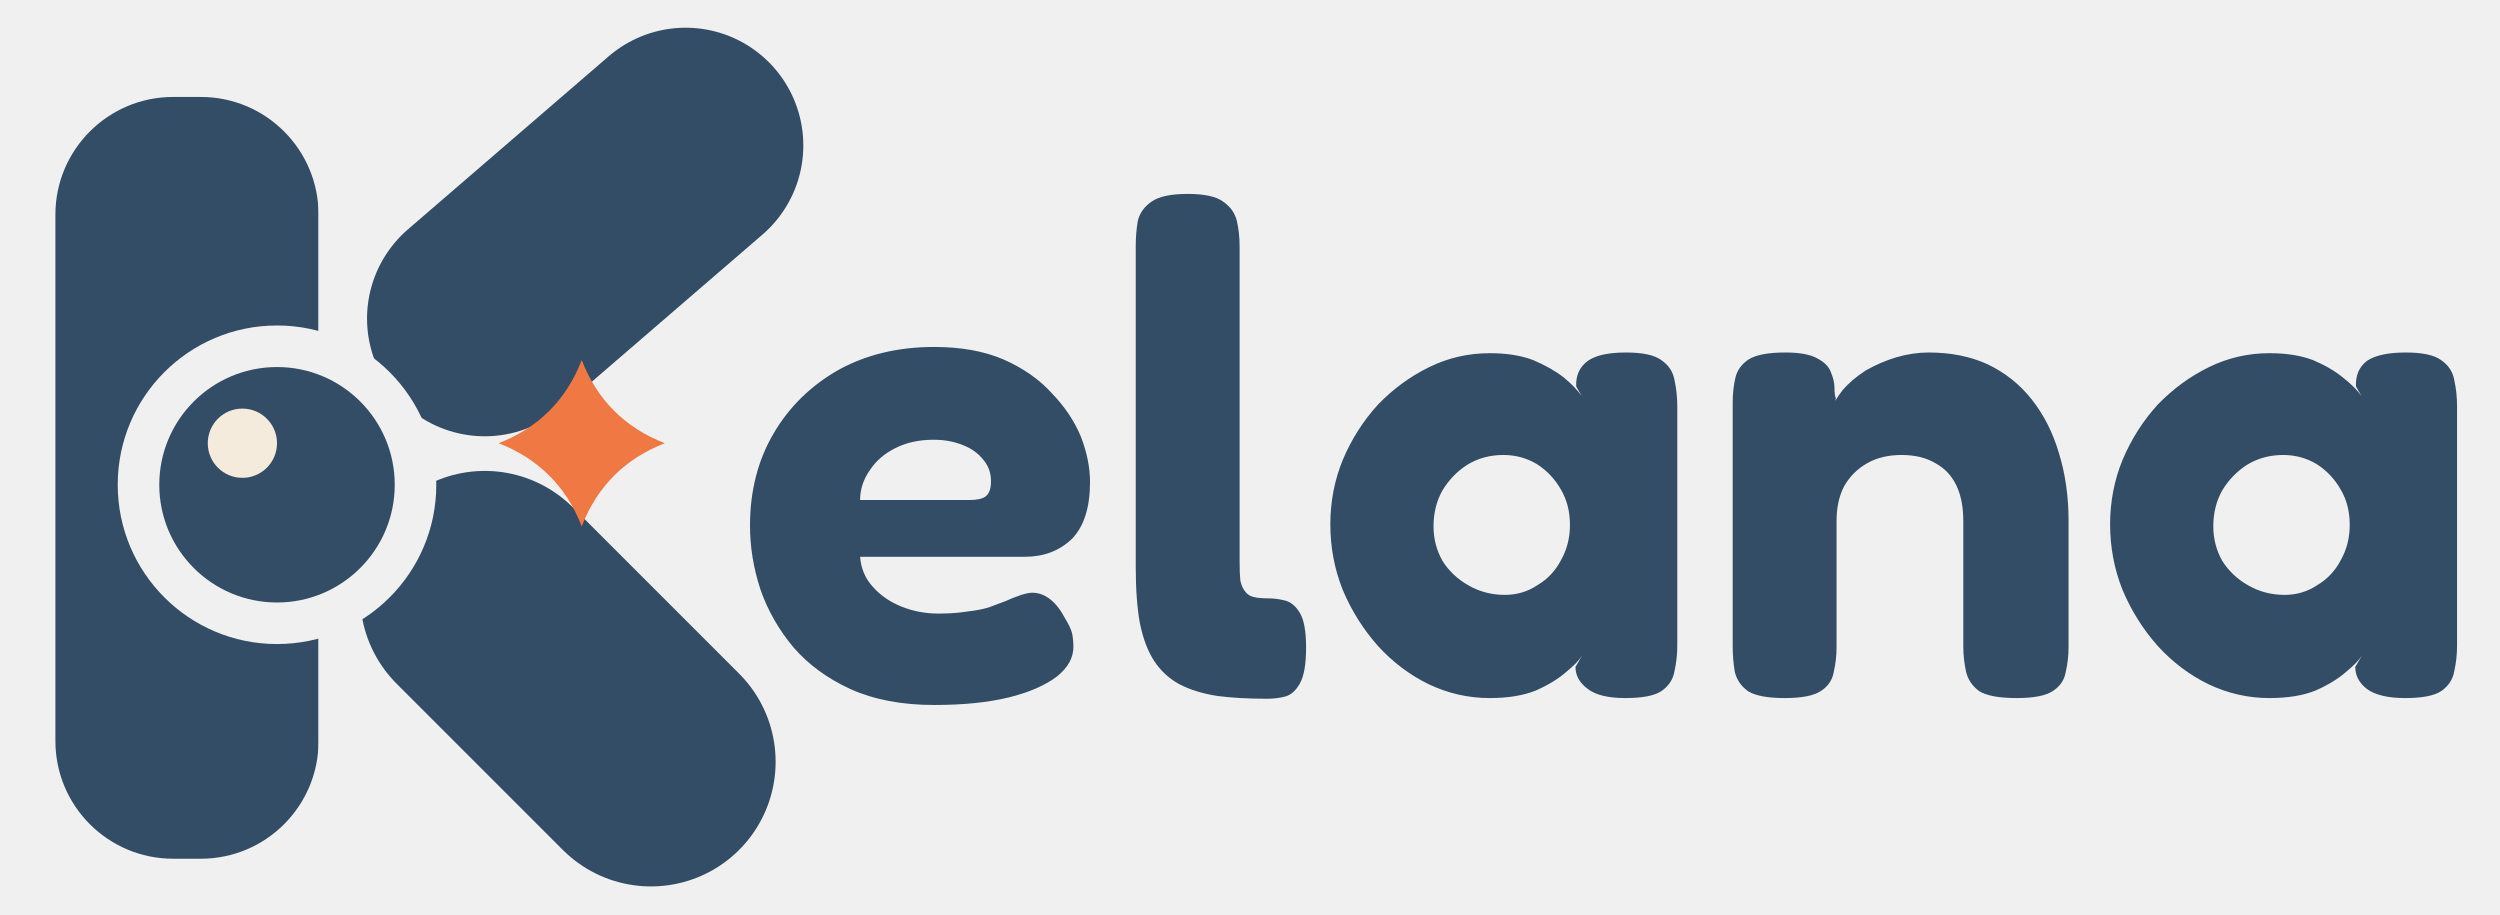
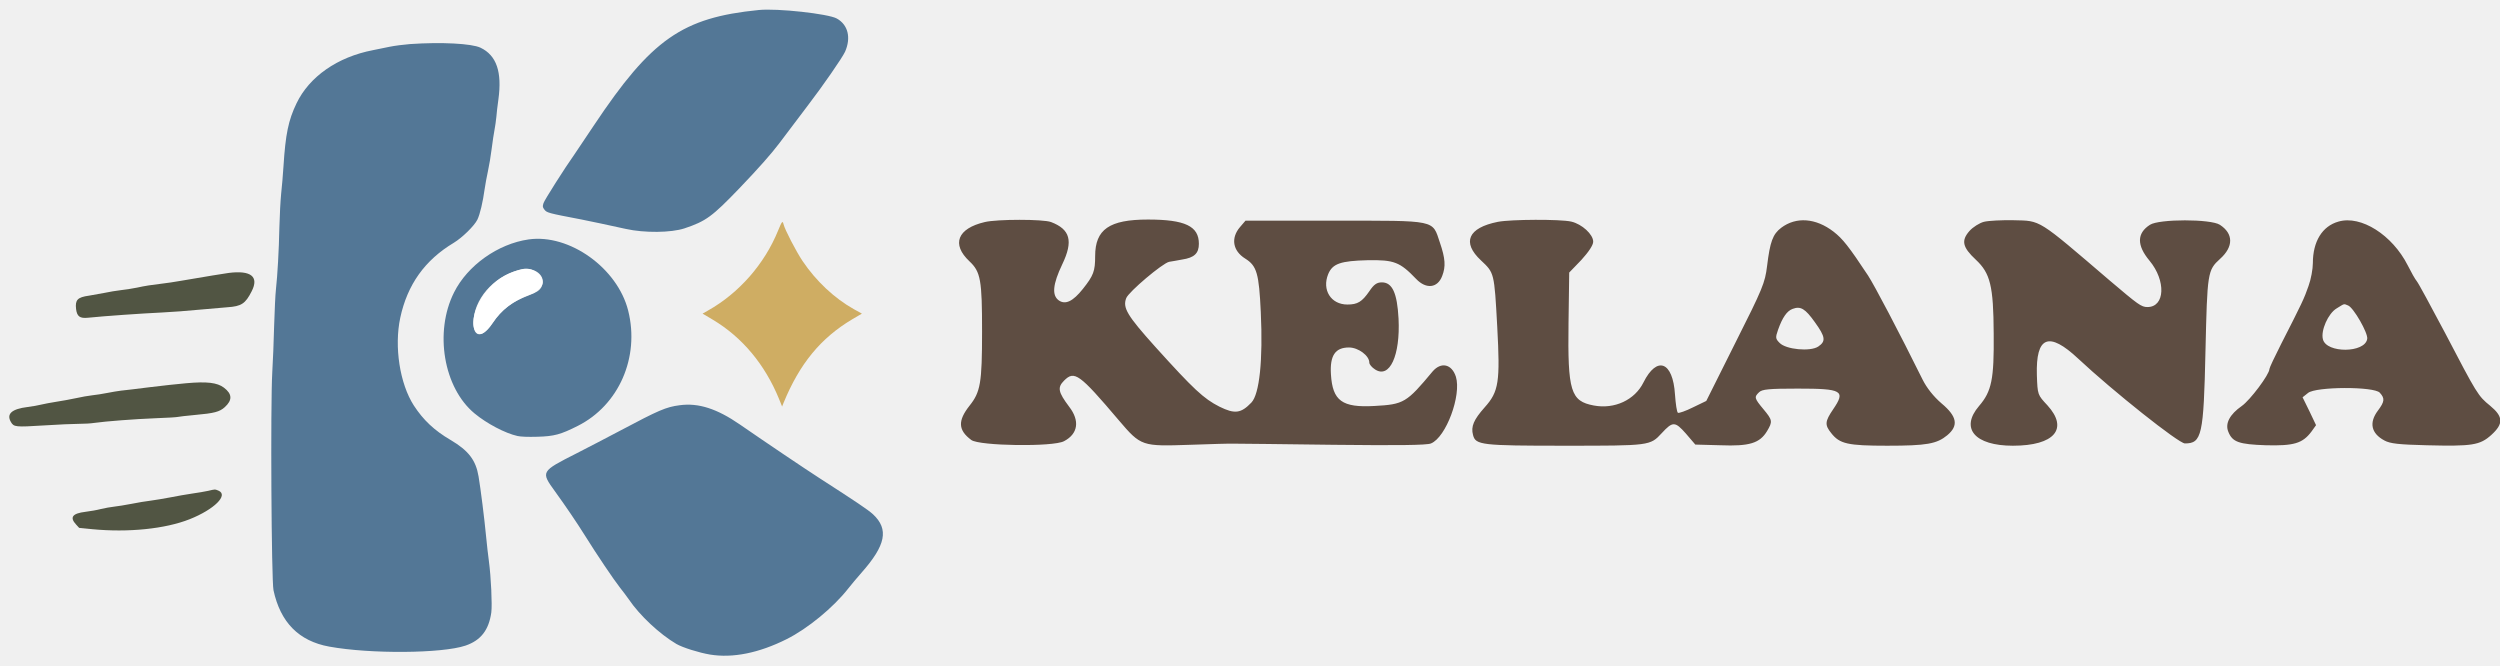
- <svg xmlns="http://www.w3.org/2000/svg" viewBox="14 -4 361 132" role="img" aria-label="Kelana">
-   <mask id="k" maskUnits="userSpaceOnUse" x="0" y="-10" width="160" height="150">
-     <rect x="0" y="-10" width="160" height="150" fill="#fff" />
-     <circle cx="54" cy="66" r="23" fill="#000" />
-     <rect x="60" y="-10" width="5" height="150" fill="#000" />
-   </mask>
-   <g mask="url(#k)" fill="#344D66" stroke="#344D66" stroke-linecap="round">
-     <rect x="22" y="10" width="38" height="110" rx="17" stroke="none" />
-     <path d="M84 42L113 17" stroke-width="34" fill="none" />
-     <path d="M84 82L108 106" stroke-width="36" fill="none" />
+ <svg xmlns="http://www.w3.org/2000/svg" viewBox="37 27 2672 711" role="img" aria-label="Kelana">
+   <path fill="#515543" d="M 281.5 318.7 C 278.6 319, 256.3 322.7, 230.5 327.1 C 223.9 328.3, 214.9 329.6, 210.5 330.1 C 199.3 331.4, 191.6 332.6, 183.5 334.4 C 179.7 335.2, 172.2 336.4, 167 337 C 161.8 337.6, 153.3 339, 148.3 340.1 C 143.2 341.1, 135.9 342.4, 132.1 343 C 119.8 344.7, 117.2 347.5, 118.3 357.3 C 119.3 365.2, 122.3 367.5, 131 366.6 C 148.5 364.8, 188.6 362, 210 361 C 220.2 360.5, 238.2 359.2, 250 358 C 261.8 356.9, 275.3 355.7, 280 355.4 C 295 354.4, 299.3 351.6, 306 338.3 C 314 322.7, 305.3 315.7, 281.5 318.7 M 236 436.6 C 227.5 437.3, 209.7 439.3, 196.5 440.9 C 183.3 442.6, 169.8 444.2, 166.5 444.5 C 163.2 444.9, 156.5 446, 151.5 447 C 146.6 448, 139.4 449.1, 135.5 449.5 C 131.7 449.9, 123.8 451.3, 118 452.6 C 112.2 453.8, 102.9 455.6, 97.2 456.4 C 91.6 457.3, 84.4 458.6, 81.2 459.4 C 78.1 460.2, 71.5 461.4, 66.5 462 C 49.5 464.1, 43.6 469.4, 48.7 478.1 C 51.8 483.4, 53.5 483.6, 83.9 481.7 C 99.1 480.7, 115.9 480, 121.3 480 C 126.7 480, 134.1 479.6, 137.8 479 C 149.7 477.3, 180.9 474.9, 203.5 474 C 215.6 473.6, 226.2 472.9, 227 472.6 C 227.8 472.3, 236.2 471.4, 245.5 470.5 C 265.8 468.7, 271.7 467.2, 277.2 462.2 C 285.5 454.7, 285.3 448.1, 276.3 441.3 C 269.1 435.9, 258.2 434.6, 236 436.6 M 259.5 551.6 C 256.2 552.3, 248.6 553.7, 242.5 554.5 C 236.5 555.4, 225.9 557.2, 219 558.6 C 212.1 559.9, 202.7 561.5, 198 562.1 C 193.3 562.6, 184.1 564.2, 177.5 565.5 C 170.9 566.8, 162.6 568.1, 159 568.5 C 155.4 568.9, 149.1 570, 145 571 C 140.9 572.1, 133.5 573.4, 128.5 574 C 114.3 575.7, 111.2 579.9, 118.3 587.6 L 121.6 591.2 135.6 592.6 C 174.2 596.3, 213.6 592.3, 239.8 581.9 C 265.9 571.5, 281.6 556.1, 270.5 551.4 C 266.5 549.8, 267.2 549.8, 259.5 551.6" />
+   <path fill="#537796" fill-rule="evenodd" d="M 848 37.7 C 766.2 45.8, 733.2 68.9, 671.9 160.8 C 661.5 176.3, 652.2 190.3, 651.1 191.8 C 640.6 206.6, 618.8 241, 617.9 244.1 C 616.8 247.6, 616.9 248.4, 618.7 250.8 C 621.3 254.4, 622.4 254.7, 658.5 261.6 C 668.1 263.5, 688.8 267.9, 706 271.7 C 725.8 276.1, 754.2 275.8, 768.5 271.1 C 791.5 263.4, 798 258.7, 827.4 228.1 C 847.8 206.8, 861.5 191.3, 870 180 C 884.8 160.3, 897.7 143.2, 900.6 139.5 C 916.3 119, 937.3 88.7, 940.2 82.3 C 946.8 67.3, 943.4 53.5, 931.4 46.8 C 922.3 41.7, 867.6 35.7, 848 37.7 M 475.3 74.1 C 468.6 74.6, 458.7 75.9, 453.3 77 C 447.9 78.2, 440 79.8, 435.7 80.6 C 397.7 87.9, 367.6 108.9, 353.9 137.5 C 345.2 155.6, 342.2 170.3, 340 204.5 C 339.4 213.9, 338.3 227.1, 337.5 234 C 336.8 240.9, 335.9 257.1, 335.6 270 C 335.1 294.5, 333.6 321.1, 331.9 336.5 C 331.3 341.5, 330.5 358.8, 330 375 C 329.6 391.2, 328.7 413.7, 328 425 C 326 460.2, 327.1 647.2, 329.3 657.8 C 336.7 692.2, 356.4 712.2, 388.9 718.1 C 432.8 726.1, 509.7 725.5, 534.6 717 C 550.9 711.4, 559.4 700.5, 562.1 681.7 C 563.2 673.6, 561.8 643.3, 559.5 626.5 C 558.7 621, 557.4 609.1, 556.5 600 C 554.8 581.9, 550.7 549.2, 548.5 536.3 C 545.6 518.8, 537.8 508.6, 518.5 497.2 C 501.1 487, 489.4 475.9, 479.3 460.4 C 464.3 437.1, 458.2 397.6, 464.8 366.6 C 472.4 331.2, 491.1 305, 522 286.5 C 531.1 281, 544 268.3, 547.2 261.8 C 550 256.1, 553.1 242.9, 555 229 C 555.7 224.3, 557.2 215.8, 558.5 210 C 559.8 204.2, 561.6 193.4, 562.5 186 C 563.4 178.6, 564.8 169.6, 565.5 166 C 566.2 162.4, 567.1 156.1, 567.5 152 C 567.8 147.9, 568.8 139.4, 569.7 133.2 C 573.7 103.8, 567.7 86.2, 550.6 78 C 541.2 73.5, 508.8 71.8, 475.3 74.1 M 602 282.9 C 569.2 287.6, 536.7 310.7, 522.3 339.5 C 501 381.9, 511.1 441.4, 544.1 468.8 C 557.2 479.7, 577 490.1, 590.1 493 C 593.7 493.8, 601.1 494.1, 611.5 493.8 C 629.3 493.3, 636.3 491.4, 654.5 482.2 C 698.5 460.1, 720.9 408.8, 708.4 359 C 697 313.5, 645.5 276.7, 602 282.9 M 591.5 315.5 C 564 322.9, 543 347.4, 543 372.1 C 543 388.1, 552.8 388.4, 563.4 372.6 C 573.4 357.7, 584.1 349.5, 602.4 342.6 C 610.6 339.5, 613.7 337.4, 615.6 333.9 C 621.9 321.7, 608 311, 591.5 315.5 M 763.5 460.1 C 748.8 462, 741.1 465.4, 700 487.2 C 686 494.6, 665.1 505.5, 653.5 511.4 C 614.7 531.1, 614.8 530.9, 630.4 552.5 C 642.3 569, 653.4 585.4, 662 599.1 C 674.9 619.8, 693 646.6, 699.6 655 C 702.9 659.1, 707.1 664.8, 709 667.5 C 720.8 684.9, 742 704.7, 760 715.3 C 766.6 719.1, 784 724.6, 795.9 726.6 C 820.2 730.6, 848.3 724.9, 877.8 710.1 C 900.4 698.8, 927.8 676.2, 943.6 656 C 946.8 651.9, 953.2 644.3, 957.7 639.2 C 983.8 609.7, 987.2 592.7, 970.1 576.7 C 965.3 572.2, 952.1 563.3, 912.8 538 C 897.9 528.4, 855.4 499.8, 827.8 480.7 C 803.3 463.8, 783.5 457.4, 763.5 460.1" />
+   <path fill="#FFFFFF" d="M 595.5 314.6 C 579.6 318.6, 569.7 324.2, 559.9 334.8 C 546.6 349.1, 539.4 370.2, 544.5 380 C 548.4 387.4, 555.1 384.6, 563.6 371.9 C 572.9 357.9, 586.4 347.8, 604.5 341.4 C 611.3 339, 617 333.3, 617 328.9 C 617 319.9, 605.3 312.2, 595.5 314.6" />
+   <path fill="#CFAD63" d="M 868.6 273.5 C 854.1 309.2, 826.9 340.2, 793.7 358.9 L 787.9 362.2 799 368.8 C 830.3 387.5, 854.5 416.5, 869.6 453.3 L 872.9 461.5 874.5 457.5 C 891.7 415.7, 914.1 388.4, 947.8 368.3 L 958.2 362.2 949.7 357.5 C 928.8 345.8, 909.2 327.4, 894.8 306 C 888 295.9, 875.8 272.4, 874.5 266.8 C 873.4 262.5, 872.8 263.3, 868.6 273.5" />
+   <g transform="translate(313.8 -1674.7) scale(2.4418)">
+     <path fill="#5E4D42" fill-rule="evenodd" d="M 317.7 794.1 C 305.7 796.9, 303 803.8, 311 811.3 C 315.9 815.9, 316.5 819.5, 316.5 842 C 316.5 864.6, 315.8 868.5, 311 874.5 C 305.8 881.1, 306 885.2, 311.8 889.5 C 315.3 892.1, 347.7 892.6, 352.4 890 C 358.5 886.8, 359.4 881.1, 354.6 874.9 C 349.8 868.5, 349.4 866.5, 352.4 863.5 C 356.9 859, 359 860.4, 376.3 880.8 C 386.1 892.3, 386.4 892.3, 407.5 891.6 C 416.3 891.3, 425.1 891, 427 891.1 C 428.9 891.1, 448.5 891.3, 470.4 891.6 C 498 891.9, 511.2 891.8, 513 891 C 519.6 888.3, 526.4 869.9, 523.9 861.8 C 522.1 856.2, 517.4 855.2, 513.7 859.5 C 502.3 873.2, 501.1 873.9, 488.3 874.6 C 474.1 875.4, 469.9 872.4, 469.2 860.7 C 468.7 852.5, 471.1 849, 477.1 849 C 481.2 849, 486 852.6, 486 855.6 C 486 856.4, 487.1 857.7, 488.5 858.6 C 494.9 862.8, 499.6 852.5, 498.8 836.4 C 498.2 825.2, 496.1 820.5, 491.5 820.5 C 489.3 820.5, 488 821.4, 486 824.4 C 482.8 829, 480.9 830.2, 476.4 830.2 C 469.2 830.2, 465.2 823.8, 468 816.9 C 469.9 812.3, 473.4 811.1, 485.3 810.8 C 496.9 810.6, 499.4 811.6, 506.5 819 C 510.9 823.6, 515.9 823, 517.9 817.7 C 519.5 813.6, 519.3 810.1, 516.9 803.1 C 513.5 793, 515.9 793.5, 470.7 793.5 L 431.8 793.5 429.4 796.3 C 425.3 801.1, 426.2 806.7, 431.7 810.1 C 436.8 813.3, 437.7 816.6, 438.5 833.5 C 439.5 854.7, 437.9 869.4, 434.4 873.1 C 429.8 877.9, 427.1 878.2, 420.4 874.9 C 413.5 871.4, 409.1 867.3, 392.4 848.8 C 379.9 834.9, 378 831.6, 379.6 827.4 C 380.7 824.6, 395.5 812.1, 398.4 811.5 C 399.6 811.3, 402.1 810.9, 404.1 810.5 C 409.4 809.7, 411.4 807.8, 411.4 803.6 C 411.4 795.9, 405.4 793, 389.1 793 C 372.2 793, 366 797.3, 366 809 C 366 815.6, 365.3 817.5, 360.6 823.4 C 356.3 828.8, 353 830.4, 350.1 828.4 C 347 826.2, 347.4 821.4, 351.6 812.6 C 356.5 802.4, 355.1 797.3, 346.7 794.1 C 343.3 792.8, 323.1 792.8, 317.7 794.1 M 542.3 794 C 529.2 796.6, 526.4 803, 534.9 810.9 C 540.7 816.4, 540.7 816, 542 840 C 543.3 864.1, 542.7 868.3, 536.5 875.2 C 531.7 880.6, 530.4 883.6, 531.4 887.3 C 532.5 891.7, 535 892, 571.6 892 C 608.9 892, 608.9 892, 614 886.5 C 618.8 881.3, 619.8 881.3, 624.5 886.6 L 628.7 891.5 639.7 891.8 C 652.4 892.3, 656.9 890.9, 660.1 885.6 C 662.6 881.4, 662.5 880.8, 658.5 876 C 654.5 871.2, 654.4 870.7, 656.6 868.6 C 657.9 867.3, 660.9 867, 673.5 867 C 693.1 867, 694.6 867.9, 689 876.1 C 685.4 881.4, 685.3 882.9, 688.2 886.5 C 691.9 891.2, 695.4 892, 712.7 892 C 730 892, 734.4 891.2, 739 887.4 C 744 883.2, 743.3 879.2, 736.5 873.5 C 733 870.5, 730 866.7, 728.2 863.1 C 717.9 842.3, 707.1 821.8, 704.3 817.5 C 695.9 804.8, 693.2 801.4, 689.2 798.3 C 681.4 792.3, 672.8 791.7, 666.3 796.6 C 662.6 799.4, 661.4 802.7, 660.1 813.4 C 659.2 820.7, 658.2 823.2, 646.3 846.8 L 633.5 872.4 627.7 875.2 C 624.5 876.8, 621.6 877.8, 621.1 877.6 C 620.6 877.3, 620.1 873.7, 619.8 869.6 C 618.9 855.1, 611.9 852.5, 606 864.3 C 602.2 872, 593.3 876.1, 584.3 874.4 C 574.1 872.5, 572.8 868.2, 573.2 838.2 L 573.5 816.2 578.8 810.7 C 582 807.2, 584 804.2, 584 802.7 C 584 799.5, 579.1 795, 574.4 793.9 C 569.6 792.8, 548 792.9, 542.3 794 M 755 794 C 753.1 794.5, 750.2 796.3, 748.7 798 C 745 802.2, 745.6 805.1, 751.5 810.6 C 757.8 816.5, 759.2 822, 759.3 842.9 C 759.5 863, 758.4 868.2, 752.9 874.6 C 744.5 884.4, 751 892, 767.7 892 C 785.9 892, 792.2 884.6, 782.8 874.3 C 778.5 869.7, 778.5 869.7, 778.2 861.1 C 777.7 844.1, 783.4 841.8, 796.3 853.9 C 811.6 868.2, 840.3 891, 843 891 C 850.4 891, 851.2 887.5, 852 850.5 C 852.8 816.1, 852.9 815.2, 858.4 810.2 C 864.3 804.9, 864.3 799.2, 858.3 795.3 C 854.3 792.7, 831.7 792.7, 827.7 795.3 C 821.9 799, 821.9 804.3, 827.5 811 C 834.8 819.8, 834.3 831.3, 826.6 831.3 C 823.9 831.3, 822.6 830.3, 810.1 819.7 C 778.2 792.4, 780.1 793.6, 768 793.3 C 762.8 793.2, 756.9 793.5, 755 794 M 910.2 793.9 C 903.1 795.9, 899 802.6, 899 812.1 C 899 814.6, 898.2 819.1, 897.1 822.1 C 895.2 827.6, 894.2 829.7, 885.1 847.5 C 882.3 853, 880 857.9, 880 858.4 C 880 860.8, 871.5 872.1, 867.9 874.6 C 862.6 878.3, 860.5 882.3, 862 885.9 C 863.8 890.4, 866.6 891.4, 878.5 891.8 C 890.7 892.1, 894.5 891, 898.4 885.8 L 900.4 883 897.5 876.9 L 894.5 870.8 896.9 868.9 C 900.3 866.1, 925.8 866, 928.3 868.8 C 930.6 871.3, 930.4 872.7, 927.5 876.6 C 923.5 881.9, 924.5 886.6, 930.3 889.7 C 932.8 891.1, 936.8 891.5, 948.8 891.8 C 968.7 892.3, 972.1 891.8, 977.1 887.3 C 982.5 882.4, 982.4 879.3, 976.6 874.5 C 971.3 870.2, 970.9 869.5, 956.8 842.5 C 950.7 831, 945.2 820.8, 944.5 820 C 943.8 819.2, 942 816, 940.5 813 C 933.8 799.8, 920.1 791, 910.2 793.9 M 909.4 831.9 C 905.7 834.1, 902.4 841.6, 903.4 845.4 C 904.9 851.6, 921.9 851.5, 922.8 845.2 C 923.2 842.7, 916.8 831.5, 914.4 830.6 C 912.4 829.8, 913 829.7, 909.4 831.9 M 671.3 832.1 C 668.8 833, 666.8 835.9, 664.9 841.3 C 663.7 844.7, 663.8 845.2, 665.6 847 C 668.4 849.9, 679 850.9, 682.5 848.6 C 685.9 846.3, 685.7 844.4, 681 837.9 C 676.8 832, 674.8 830.8, 671.3 832.1" />
  </g>
-   <circle cx="54" cy="66" r="17" fill="#344D66" />
-   <circle cx="49" cy="60" r="5" fill="#F5EBDD" />
-   <path d="M98 48Q101.36 56.64 110 60Q101.36 63.36 98 72Q94.64 63.36 86 60Q94.64 56.64 98 48Z" fill="#F07842" />
-   <path d="M148.9 97.8L148.9 97.8Q141.9 97.8 136.8 95.5Q131.8 93.2 128.6 89.5Q125.4 85.7 123.8 81.1Q122.3 76.5 122.3 71.9L122.3 71.9Q122.3 64.4 125.7 58.6Q129.1 52.8 135.1 49.4Q141.1 46.1 148.9 46.1L148.9 46.1Q154.7 46.1 158.9 47.9Q163.2 49.8 165.9 52.8Q168.7 55.7 170.1 59.1Q171.4 62.5 171.4 65.6L171.4 65.6Q171.4 71.1 168.8 73.8Q166.1 76.4 162 76.4L162 76.4L138.2 76.4Q138.4 79 140.1 80.8Q141.7 82.6 144.2 83.6Q146.7 84.6 149.5 84.6L149.5 84.6Q151.9 84.6 153.7 84.3Q155.5 84.1 156.8 83.7Q158.1 83.2 159.2 82.8Q160.3 82.3 161.2 82Q162 81.7 162.8 81.6L162.8 81.6Q164.3 81.5 165.6 82.5Q166.8 83.4 167.8 85.3L167.8 85.3Q168.5 86.4 168.8 87.4Q169 88.4 169 89.4L169 89.4Q169 91.8 166.6 93.7Q164.1 95.6 159.7 96.7Q155.2 97.8 148.9 97.8ZM138.2 68.2L138.2 68.2L154 68.2Q155.6 68.2 156.3 67.7Q157.1 67.1 157.1 65.5L157.1 65.5Q157.1 63.7 156 62.4Q154.9 61 153.1 60.3Q151.2 59.5 148.8 59.5L148.8 59.5Q145.7 59.5 143.3 60.7Q140.9 61.9 139.6 63.9Q138.2 65.9 138.2 68.2ZM197 96.9L197 96.9Q192.9 96.9 189.8 96.5Q186.6 96 184.3 94.8Q182.1 93.6 180.7 91.5Q179.3 89.4 178.6 86.0Q178 82.7 178 77.8L178 77.8L178 31.6Q178 29.6 178.3 27.9Q178.7 26.2 180.3 25.1Q181.9 24 185.5 24L185.5 24Q189.1 24 190.6 25.1Q192.2 26.2 192.6 27.9Q193 29.6 193 31.6L193 31.6L193 77.1Q193 78.7 193.1 79.8Q193.3 80.8 193.8 81.4Q194.2 82 195 82.2Q195.8 82.4 197.1 82.4L197.1 82.4Q198.3 82.4 199.5 82.7Q200.8 83 201.7 84.5Q202.6 86 202.6 89.5L202.6 89.5Q202.6 93.1 201.7 94.7Q200.8 96.3 199.5 96.6Q198.3 96.9 197 96.9ZM248.7 96.8L248.7 96.8Q245 96.8 243.3 95.5Q241.5 94.2 241.5 92.3L241.5 92.3L242.5 90.6Q241.9 91.6 240.2 93.0Q238.5 94.5 235.8 95.7Q233.1 96.8 229.1 96.8L229.1 96.8Q224.5 96.8 220.3 94.8Q216.2 92.8 213.0 89.3Q209.8 85.7 207.9 81.2Q206.1 76.7 206.1 71.7L206.1 71.7Q206.1 66.8 207.9 62.4Q209.8 57.9 213.0 54.4Q216.3 51 220.4 49Q224.5 47 229.1 47L229.1 47Q232.8 47 235.4 48.0Q238 49.1 239.8 50.5Q241.5 51.9 242.4 53.2L242.4 53.2L241.6 51.8Q241.5 49.4 243.3 48.1Q245 46.9 248.8 46.9L248.8 46.9Q252.4 46.9 253.9 48Q255.5 49.1 255.8 50.9Q256.2 52.7 256.2 54.7L256.2 54.7L256.2 89.2Q256.2 91.1 255.8 92.9Q255.5 94.7 253.9 95.8Q252.4 96.8 248.7 96.8ZM231.3 81.9L231.3 81.9Q233.9 81.9 236.0 80.5Q238.2 79.2 239.4 76.9Q240.7 74.6 240.7 71.8L240.7 71.8Q240.7 68.9 239.4 66.7Q238.1 64.4 235.9 63.0Q233.7 61.7 231.1 61.7L231.1 61.7Q228.2 61.7 225.9 63.1Q223.7 64.5 222.3 66.8Q221.0 69.1 221.0 72L221.0 72Q221.0 74.7 222.3 77.0Q223.7 79.2 226.0 80.5Q228.4 81.9 231.3 81.9ZM271.7 96.8L271.7 96.8Q268.0 96.8 266.4 95.8Q264.9 94.7 264.5 93.0Q264.2 91.2 264.2 89.3L264.2 89.3L264.2 54.1Q264.2 52.2 264.6 50.5Q265.0 48.9 266.5 47.9Q268.1 46.9 271.8 46.9L271.8 46.9Q275.0 46.9 276.5 47.8Q278.0 48.6 278.4 49.8Q278.9 51 278.9 52.0Q278.9 53.1 279.1 53.5L279.1 53.5L279.0 53.9Q279.4 53.2 280.1 52.3L280.1 52.3Q281.4 50.8 283.4 49.5Q285.5 48.3 287.8 47.6Q290.2 46.9 292.5 46.9L292.5 46.9Q297.3 46.9 301.0 48.6Q304.8 50.4 307.4 53.7Q310 57 311.3 61.4Q312.7 65.9 312.7 71.2L312.7 71.2L312.7 89.4Q312.7 91.3 312.3 93.0Q312 94.8 310.4 95.8Q308.9 96.8 305.2 96.8L305.2 96.8Q301.4 96.8 299.8 95.8Q298.3 94.7 297.9 93.0Q297.5 91.2 297.5 89.3L297.5 89.3L297.5 71.2Q297.5 68.2 296.5 66.1Q295.5 64 293.5 62.9Q291.5 61.7 288.6 61.7Q285.7 61.7 283.6 62.9Q281.5 64.1 280.3 66.2Q279.2 68.3 279.2 71.2L279.2 71.2L279.2 89.4Q279.2 91.3 278.8 93.0Q278.5 94.8 276.9 95.8Q275.4 96.8 271.7 96.8ZM361.3 96.8L361.3 96.8Q357.6 96.8 355.8 95.5Q354.1 94.2 354.1 92.3L354.1 92.3L355.1 90.6Q354.5 91.6 352.8 93.0Q351.1 94.5 348.4 95.7Q345.7 96.8 341.7 96.8L341.7 96.8Q337.1 96.8 332.9 94.8Q328.8 92.8 325.6 89.3Q322.4 85.7 320.5 81.2Q318.7 76.7 318.7 71.7L318.7 71.7Q318.7 66.8 320.5 62.4Q322.4 57.9 325.6 54.4Q328.9 51 333 49Q337.1 47 341.7 47L341.7 47Q345.4 47 348 48.0Q350.6 49.1 352.3 50.5Q354.1 51.9 355 53.2L355 53.2L354.2 51.8Q354.1 49.4 355.8 48.1Q357.6 46.9 361.4 46.9L361.4 46.9Q365 46.9 366.5 48Q368.1 49.1 368.4 50.9Q368.8 52.7 368.8 54.7L368.8 54.7L368.8 89.2Q368.8 91.1 368.4 92.9Q368.1 94.7 366.5 95.8Q365 96.8 361.3 96.8ZM343.9 81.9L343.9 81.9Q346.5 81.9 348.6 80.5Q350.8 79.2 352.0 76.9Q353.3 74.6 353.3 71.8L353.3 71.8Q353.3 68.9 352 66.7Q350.7 64.4 348.5 63.0Q346.3 61.7 343.7 61.7L343.7 61.7Q340.8 61.7 338.5 63.1Q336.3 64.5 334.9 66.8Q333.6 69.1 333.6 72L333.6 72Q333.6 74.7 334.9 77.0Q336.3 79.2 338.6 80.5Q341 81.9 343.9 81.9Z" fill="#344D66" />
</svg>
